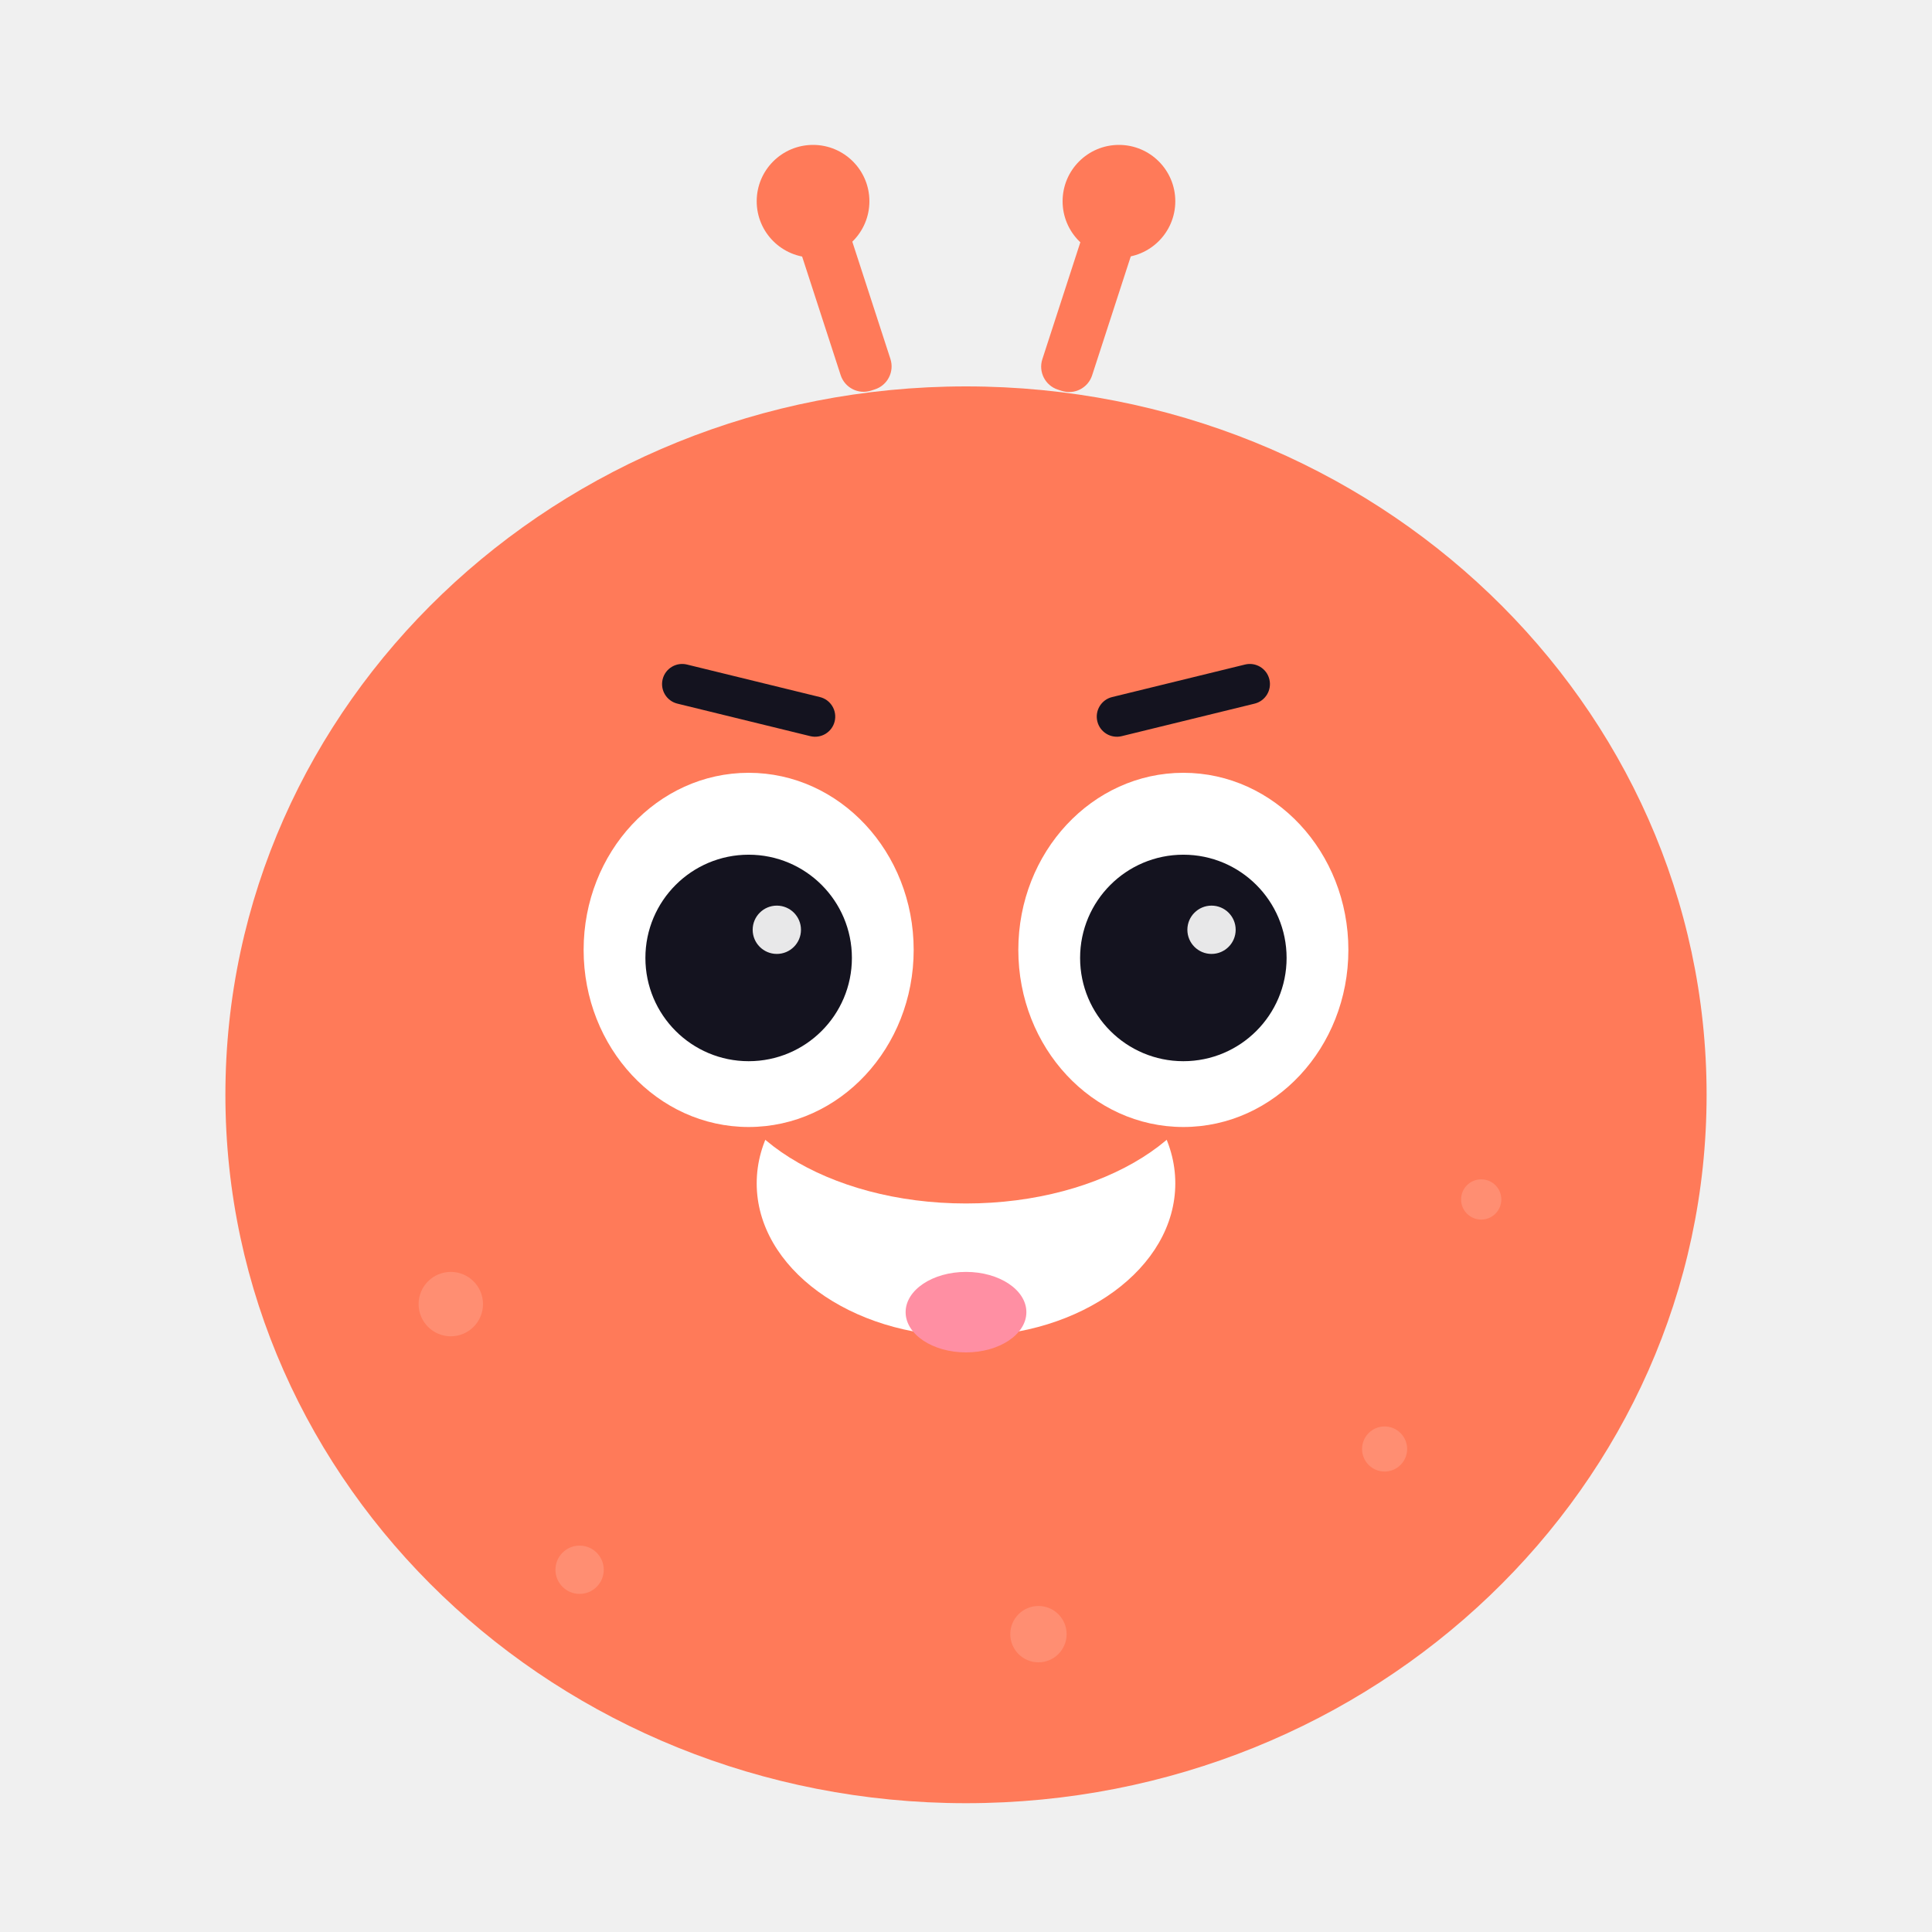
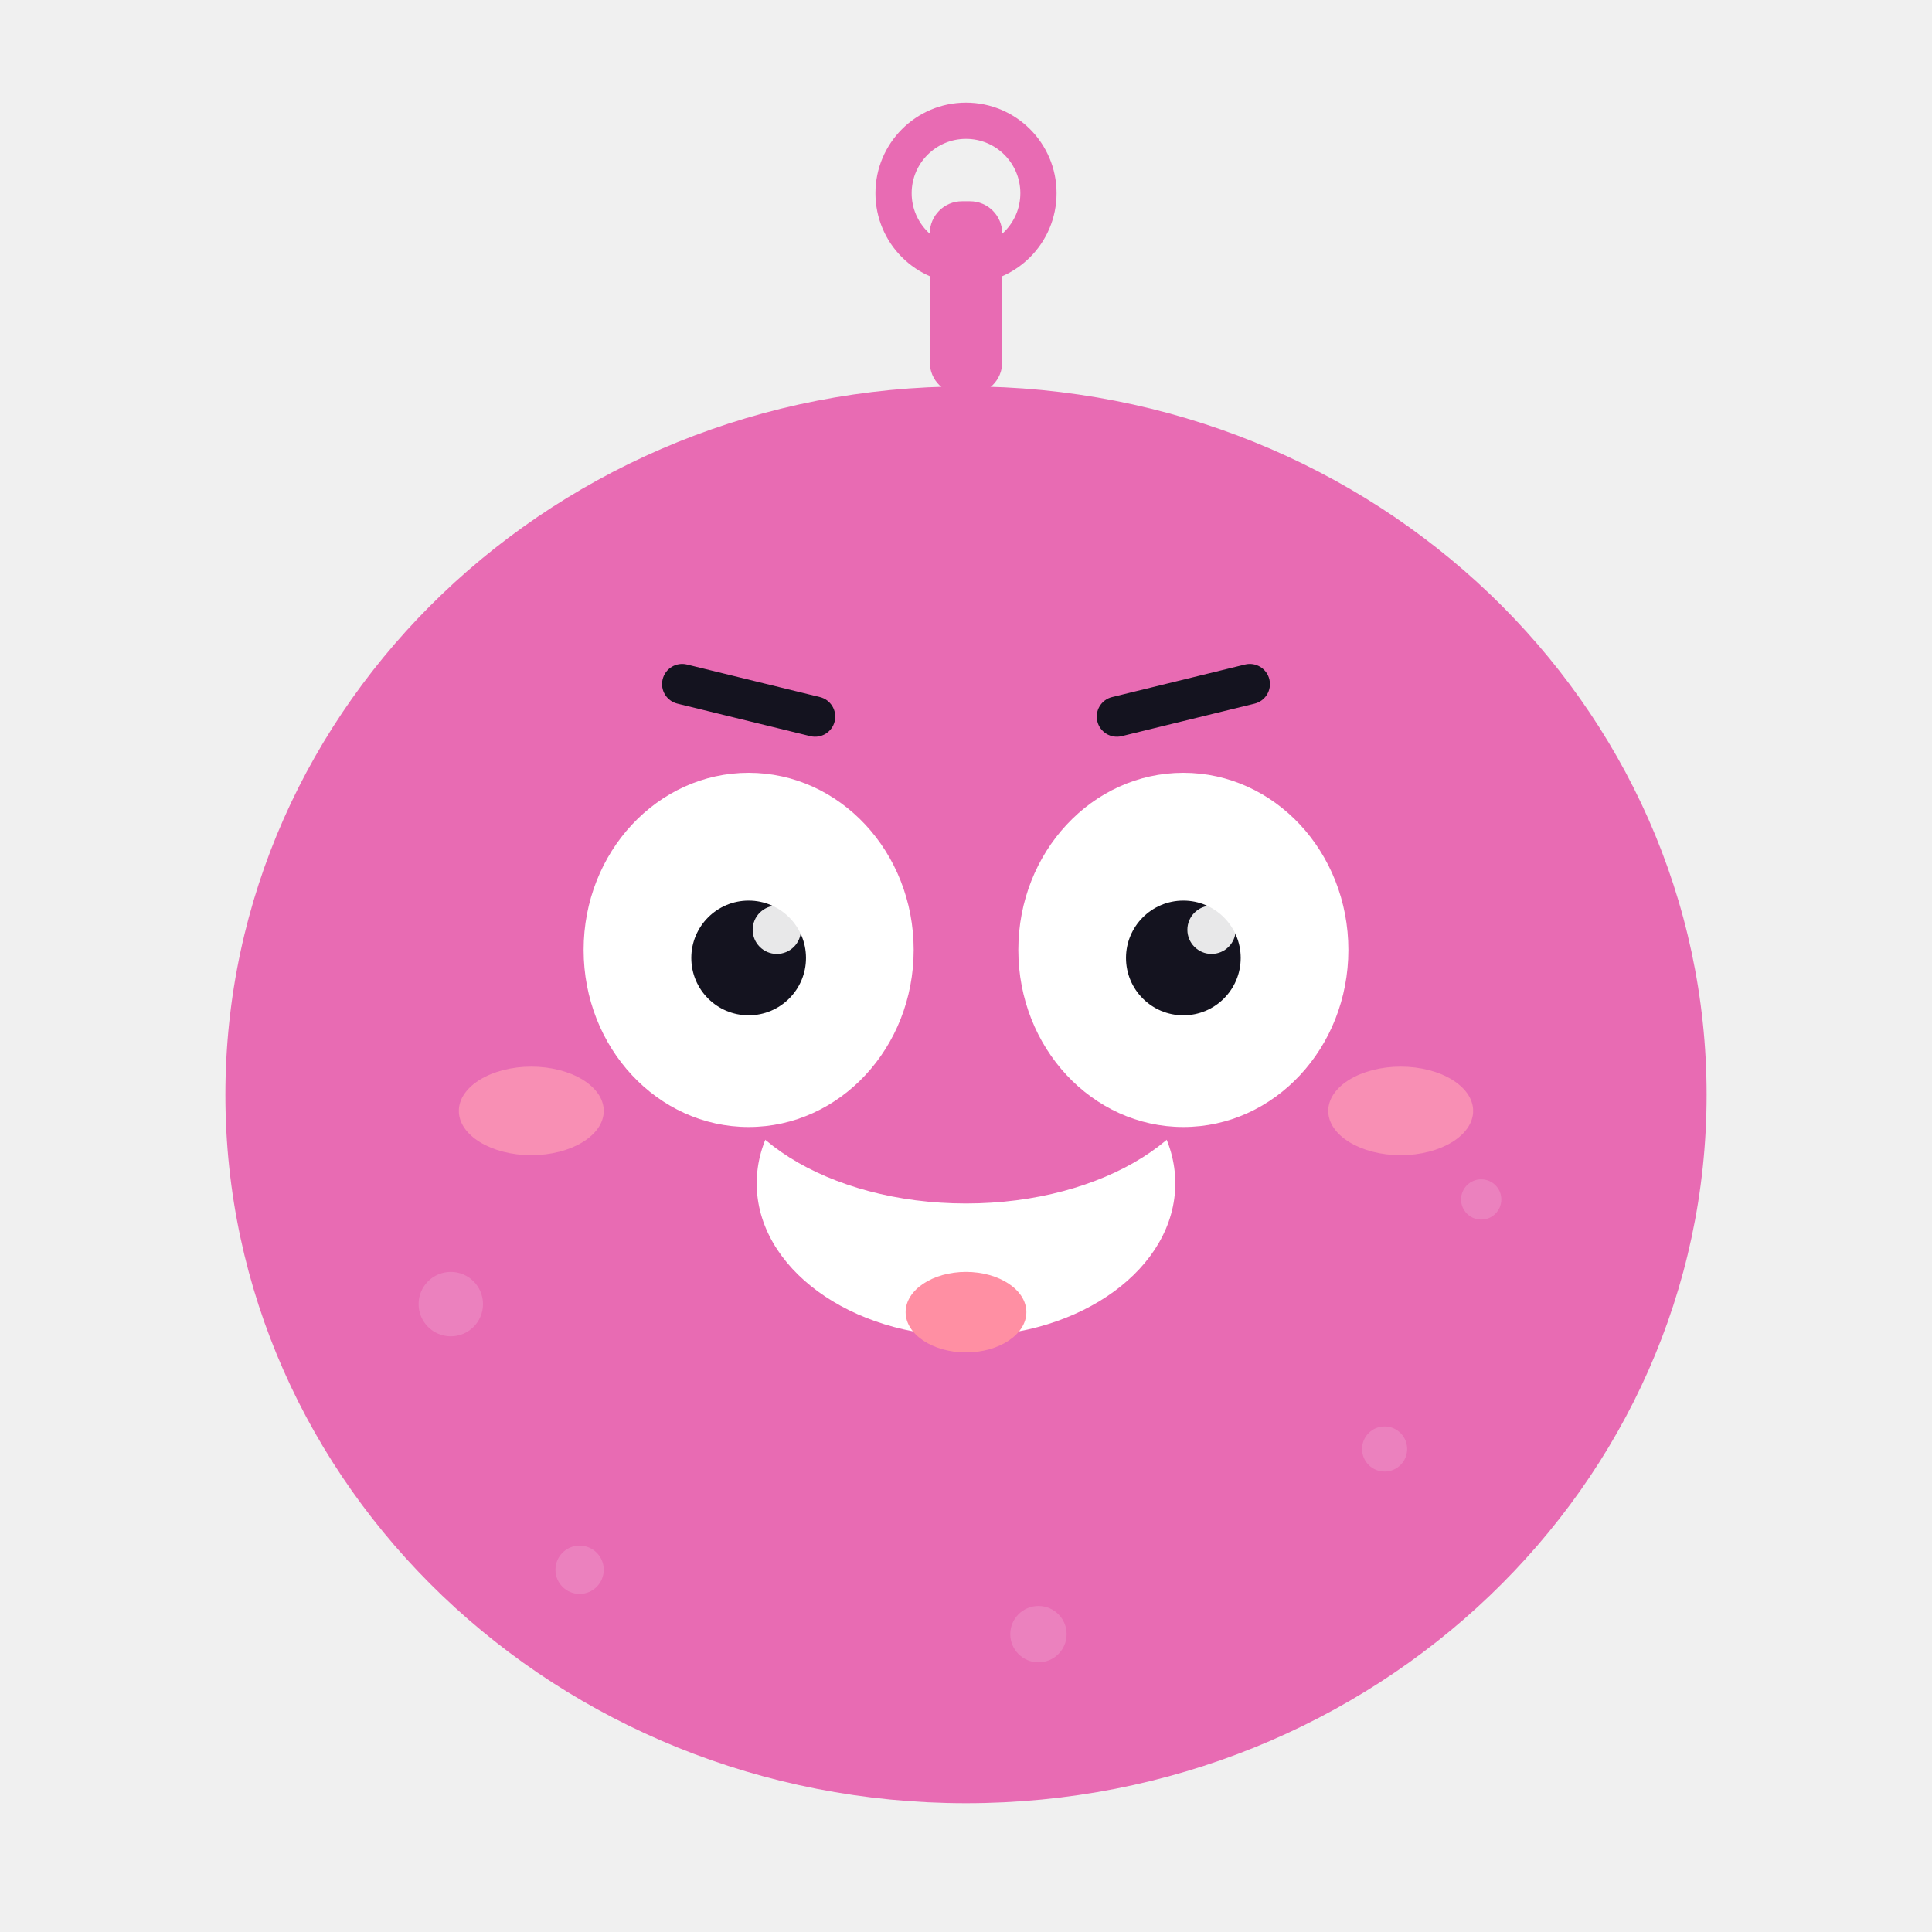
<svg xmlns="http://www.w3.org/2000/svg" viewBox="0 0 120 120" class="h-full w-full" aria-hidden="true">
-   <g fill="#FF7A59">
-     <rect x="50.9" y="13.5" width="3.25" height="11" rx="1.5" transform="rotate(-18 52.5 19)" />
-     <rect x="65.9" y="13.5" width="3.25" height="11" rx="1.5" transform="rotate(18 67.5 19)" />
-     <circle cx="50.5" cy="12.5" r="3.5" />
-     <circle cx="69.5" cy="12.5" r="3.5" />
+   <g>
+     <rect x="57.75" y="12.5" width="4.5" height="12" rx="2" fill="#E86BB3" />
+     <circle cx="60" cy="12" r="4.5" fill="none" stroke="#E86BB3" stroke-width="2.25" />
  </g>
-   <ellipse cx="60" cy="68" rx="46" ry="44" fill="#FF7A59" />
+   <ellipse cx="60" cy="68" rx="46" ry="44" fill="#E86BB3" />
  <g fill="#FFFFFF" opacity="0.15">
    <circle cx="28" cy="81" r="2" />
    <circle cx="36" cy="97.5" r="1.5" />
    <circle cx="64.5" cy="101.5" r="1.75" />
    <circle cx="86" cy="90" r="1.4" />
    <circle cx="92" cy="74.5" r="1.25" />
  </g>
  <ellipse cx="60" cy="73.5" rx="13" ry="9.5" fill="#fff" />
-   <ellipse cx="60" cy="65" rx="15.5" ry="9.75" fill="#FF7A59" />
+   <ellipse cx="60" cy="65" rx="15.5" ry="9.75" fill="#E86BB3" />
  <ellipse cx="60" cy="81.5" rx="3.75" ry="2.5" fill="#FF8FA3" />
+   <g fill="#FF9EB5" opacity="0.7">
+     <ellipse cx="33" cy="69" rx="4.5" ry="2.75" />
+     <ellipse cx="87" cy="69" rx="4.5" ry="2.75" />
+   </g>
  <g>
    <ellipse cx="46.5" cy="59" rx="10.25" ry="11" fill="#fff" />
    <ellipse cx="73.5" cy="59" rx="10.25" ry="11" fill="#fff" />
-     <circle cx="46.5" cy="59.5" r="6.413" fill="#14131F" />
-     <circle cx="73.5" cy="59.5" r="6.413" fill="#14131F" />
+     <circle cx="46.5" cy="59.5" r="3.562" fill="#14131F" />
+     <circle cx="73.5" cy="59.5" r="3.562" fill="#14131F" />
    <circle cx="48.25" cy="57.75" r="1.5" fill="#fff" opacity="0.9" />
    <circle cx="75.25" cy="57.75" r="1.5" fill="#fff" opacity="0.9" />
  </g>
  <g fill="#14131F">
    <rect x="41" y="42.25" width="11" height="2.5" rx="1.25" transform="rotate(13.75 46.5 43.5)" />
    <rect x="68" y="42.25" width="11" height="2.5" rx="1.25" transform="rotate(-13.75 73.5 43.5)" />
  </g>
</svg>
